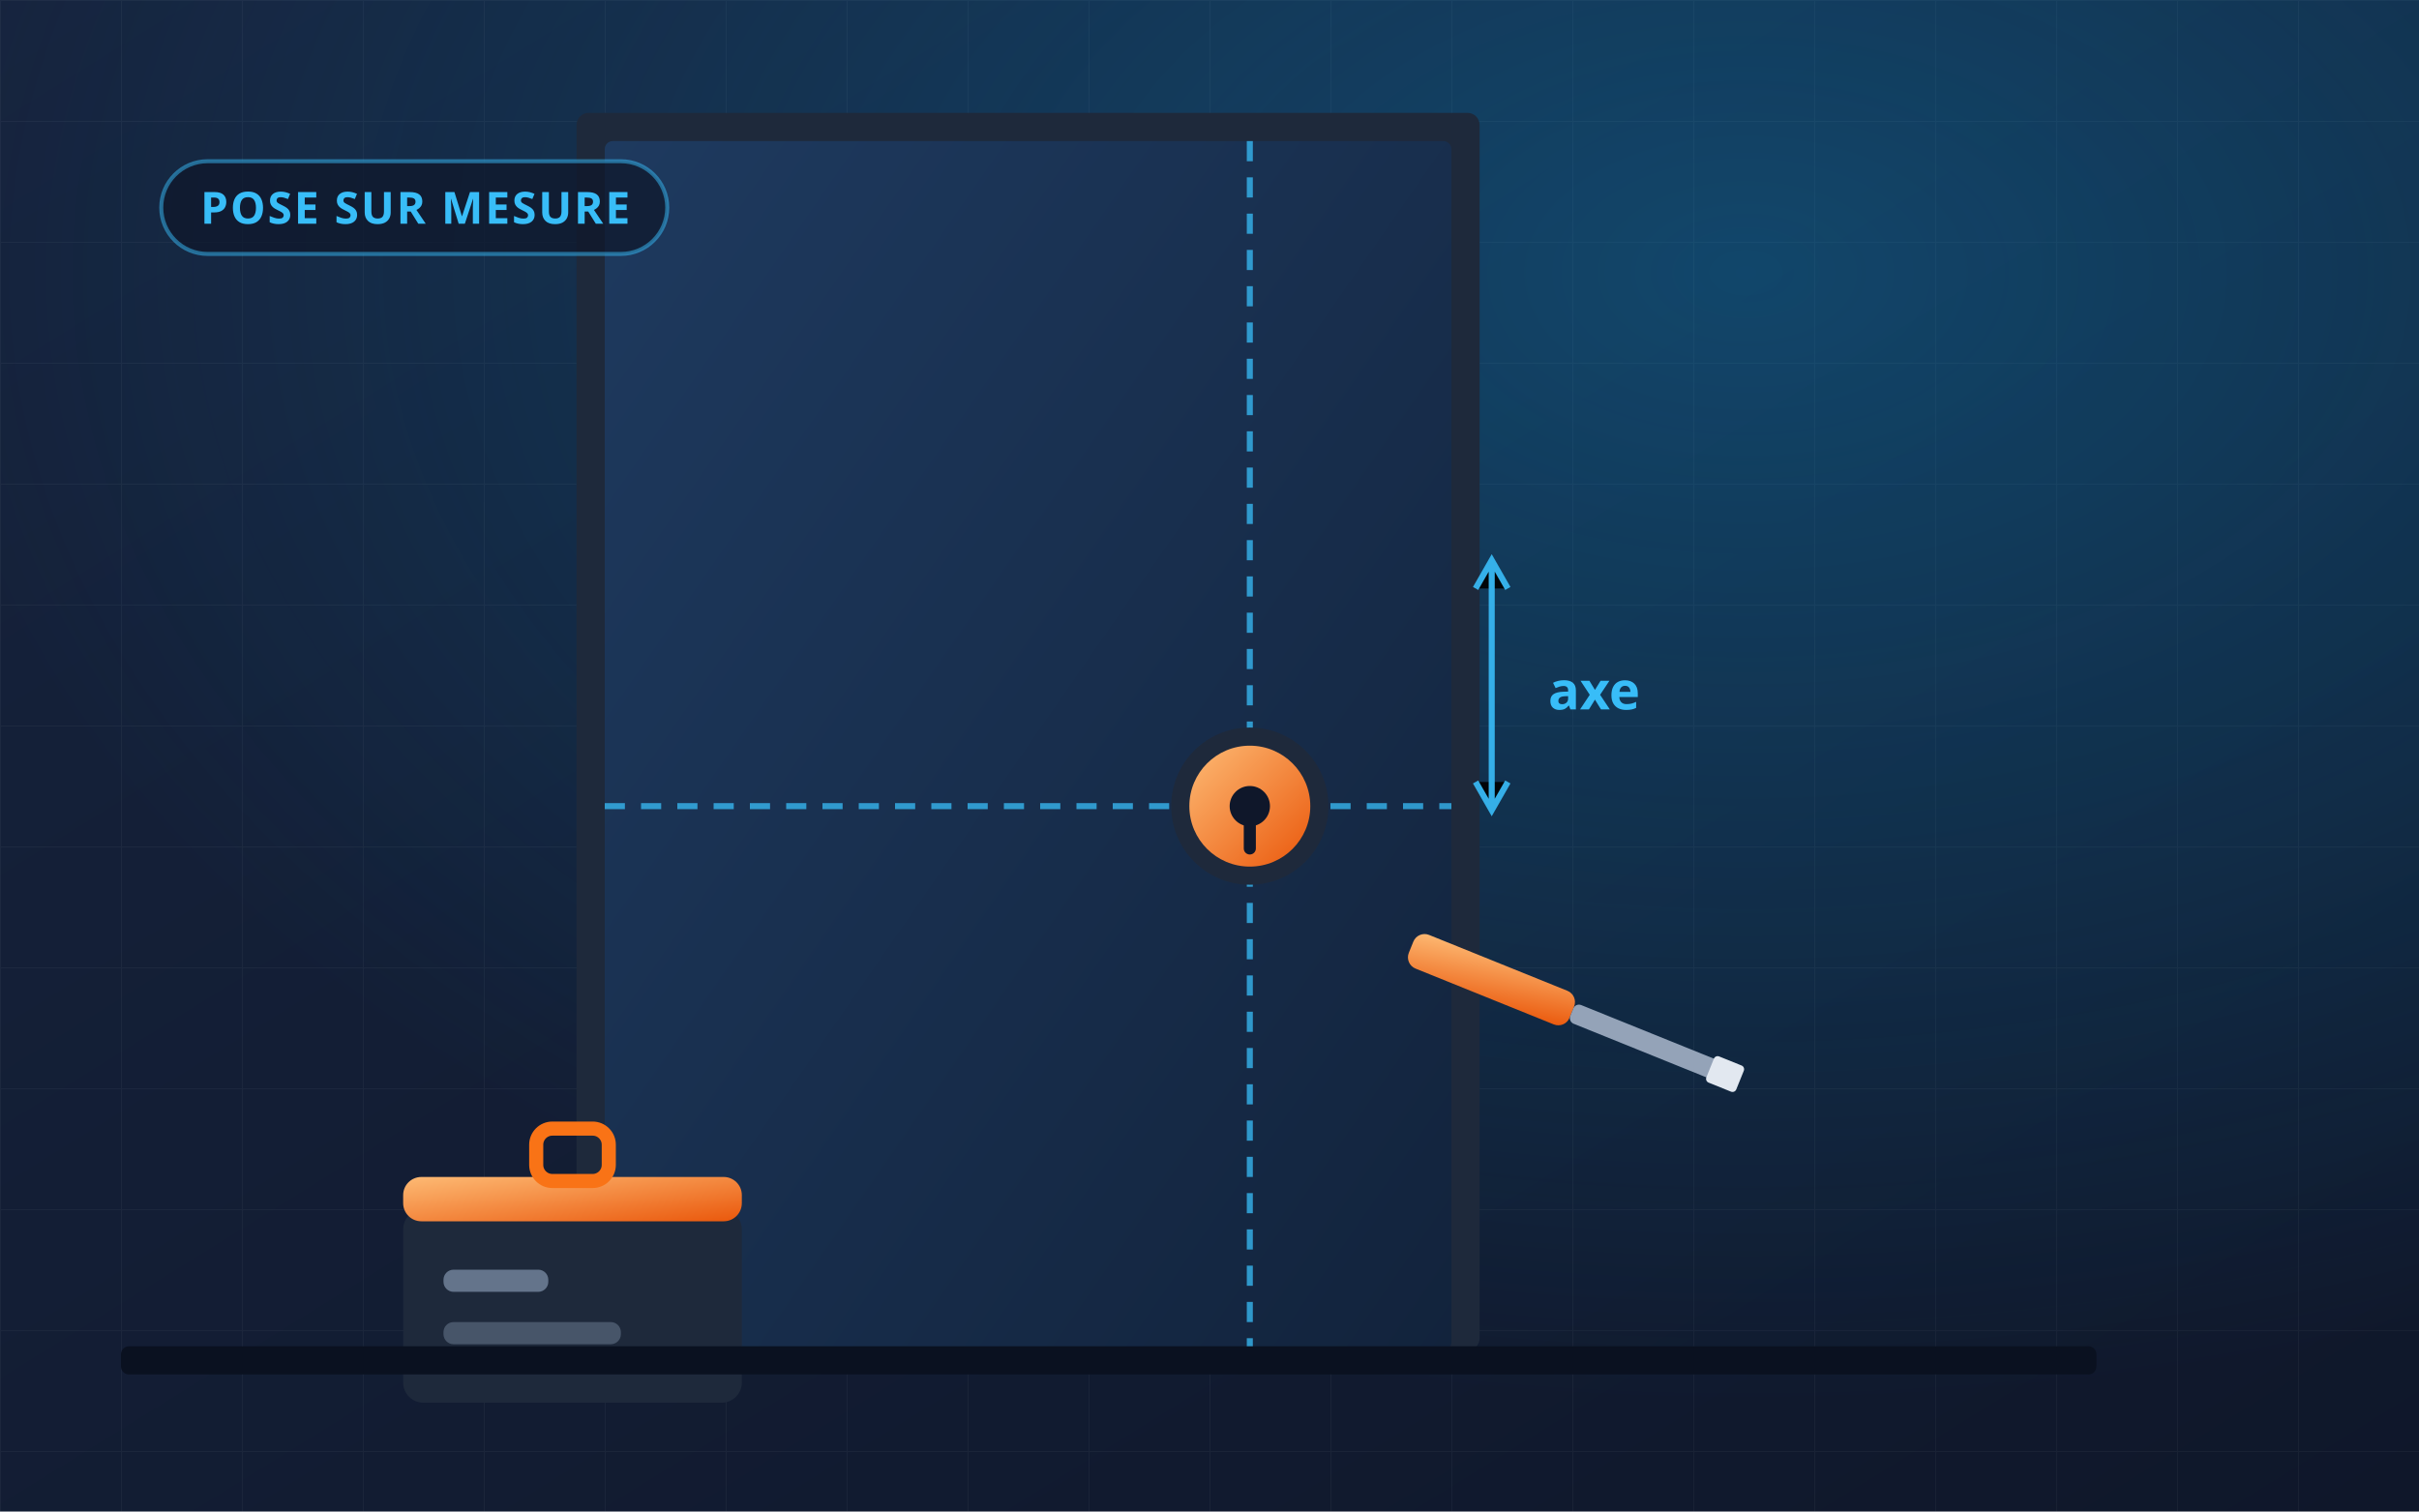
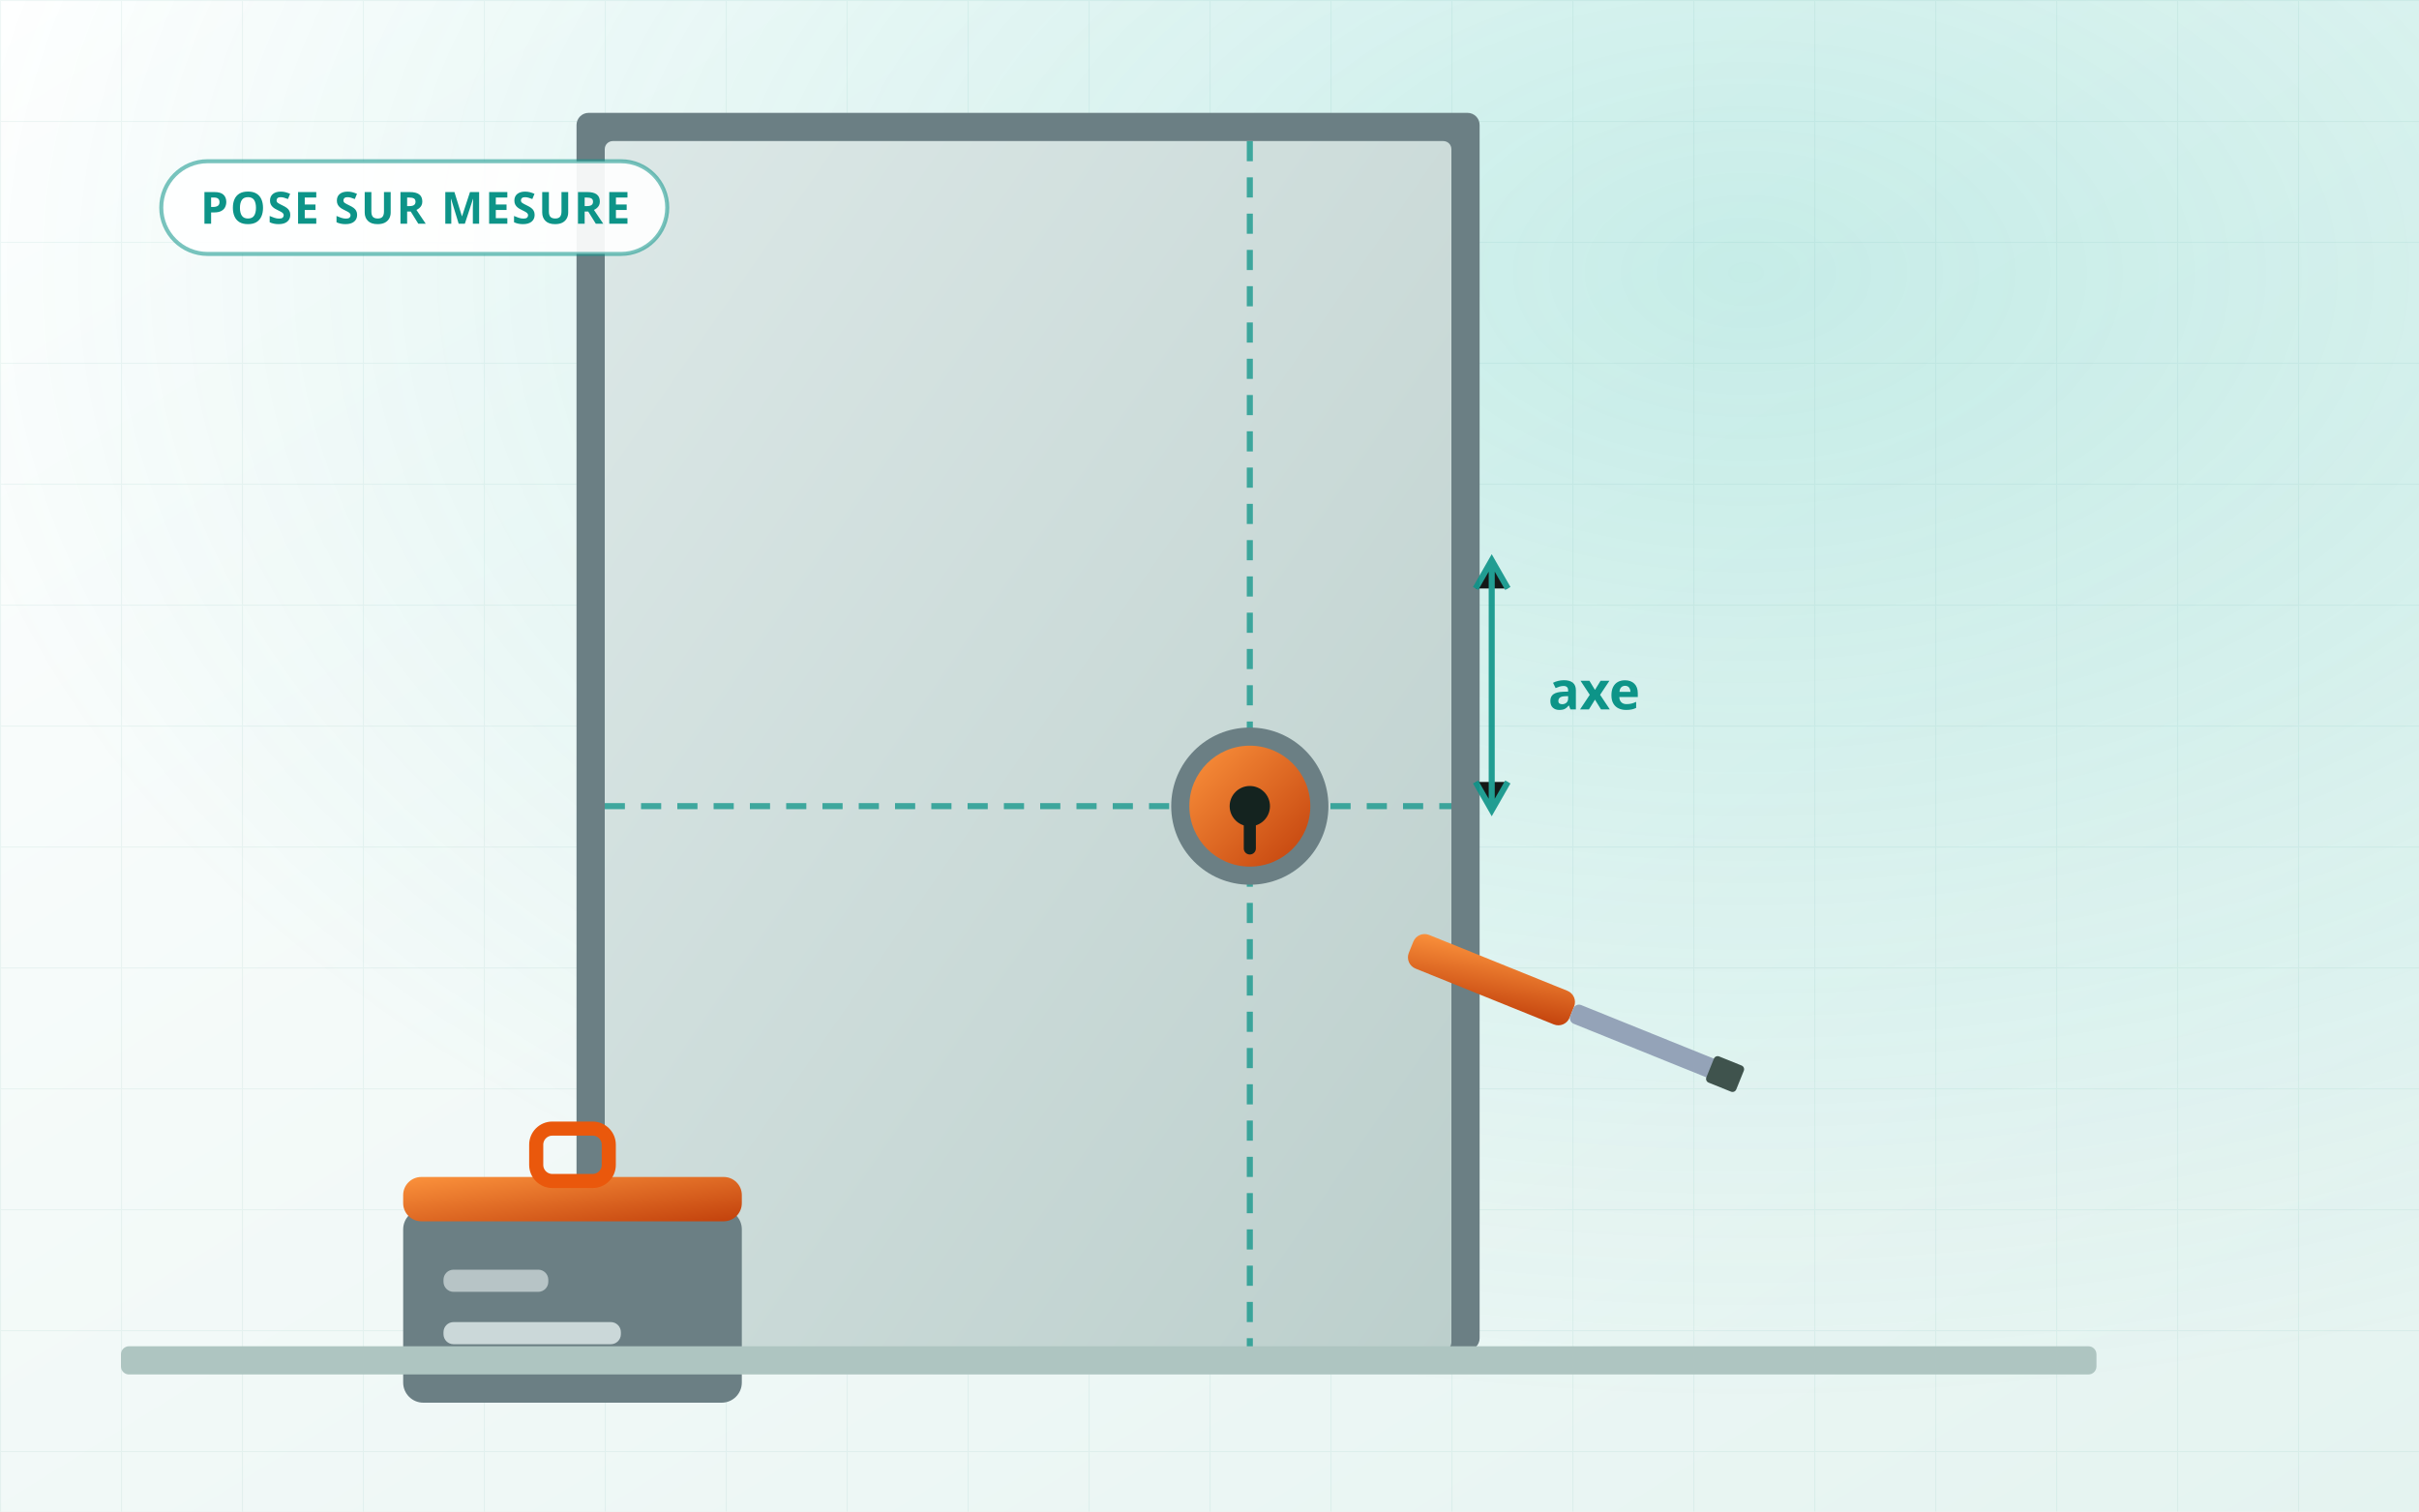
<svg xmlns="http://www.w3.org/2000/svg" viewBox="0 0 1200 750" width="1200" height="750" role="img" aria-label="Installation d'une serrure sur une porte, relevé des cotes et perçage">
  <defs>
    <linearGradient id="fond" x1="0" y1="0" x2="1" y2="1">
-       <stop offset="0" stop-color="#16233D" />
-       <stop offset="1" stop-color="#0F172A" />
+       <stop offset="0" stop-color="#FFFFFF" />
+       <stop offset="1" stop-color="#E4F3F0" />
    </linearGradient>
    <radialGradient id="halo" cx="0.72" cy="0.18" r="0.75">
-       <stop offset="0" stop-color="#0EA5E9" stop-opacity="0.30" />
-       <stop offset="1" stop-color="#0EA5E9" stop-opacity="0" />
+       <stop offset="0" stop-color="#14B8A6" stop-opacity="0.20" />
+       <stop offset="1" stop-color="#14B8A6" stop-opacity="0" />
    </radialGradient>
    <linearGradient id="acier" x1="0" y1="0" x2="1" y2="1">
-       <stop offset="0" stop-color="#475569" />
-       <stop offset="1" stop-color="#1E293B" />
+       <stop offset="0" stop-color="#B7C4C6" />
+       <stop offset="1" stop-color="#6B7F84" />
    </linearGradient>
    <linearGradient id="cuivre" x1="0" y1="0" x2="1" y2="1">
-       <stop offset="0" stop-color="#FDBA74" />
-       <stop offset="1" stop-color="#EA580C" />
+       <stop offset="0" stop-color="#FB923C" />
+       <stop offset="1" stop-color="#C2410C" />
    </linearGradient>
    <linearGradient id="porte" x1="0" y1="0" x2="1" y2="1">
-       <stop offset="0" stop-color="#1E3A5F" />
-       <stop offset="1" stop-color="#12233C" />
+       <stop offset="0" stop-color="#DCE8E7" />
+       <stop offset="1" stop-color="#BCCFCC" />
    </linearGradient>
    <pattern id="grille" width="60" height="60" patternUnits="userSpaceOnUse">
-       <path d="M60 0H0V60" fill="none" stroke="#ffffff" stroke-opacity="0.04" stroke-width="1" />
+       <path d="M60 0H0V60" fill="none" stroke="#0F766E" stroke-opacity="0.06" stroke-width="1" />
    </pattern>
  </defs>
  <rect width="1200" height="750" fill="url(#fond)" />
  <rect width="1200" height="750" fill="url(#grille)" />
  <rect width="1200" height="750" fill="url(#halo)" />
-   <rect x="286" y="56" width="448" height="614" rx="6" fill="#1E293B" />
+   <rect x="286" y="56" width="448" height="614" rx="6" fill="#6B7F84" />
  <g>
    <rect x="300" y="70" width="420" height="600" rx="4" fill="url(#porte)" />
  </g>
-   <g stroke="#38BDF8" stroke-width="3" stroke-dasharray="10 8" opacity="0.75" fill="none">
+   <g stroke="#0D9488" stroke-width="3" stroke-dasharray="10 8" opacity="0.75" fill="none">
    <path d="M300 400 H720" />
    <path d="M620 70 V670" />
  </g>
-   <g stroke="#38BDF8" stroke-width="3" opacity="0.9">
+   <g stroke="#0D9488" stroke-width="3" opacity="0.9">
    <path d="M740 400 v-120 M732 292 l8 -14 8 14 M732 388 l8 14 8 -14" />
  </g>
-   <text x="768" y="352" fill="#38BDF8" font-family="system-ui,sans-serif" font-size="26" font-weight="700">axe</text>
-   <circle cx="620" cy="400" r="39" fill="#1E293B" />
+   <text x="768" y="352" fill="#0D9488" font-family="system-ui,sans-serif" font-size="26" font-weight="700">axe</text>
+   <circle cx="620" cy="400" r="39" fill="#6B7F84" />
  <circle cx="620" cy="400" r="30" fill="url(#cuivre)" />
-   <circle cx="620" cy="400" r="10" fill="#0F172A" />
-   <rect x="617" y="400" width="6" height="24" rx="3" fill="#0F172A" />
+   <circle cx="620" cy="400" r="10" fill="#14231F" />
+   <rect x="617" y="400" width="6" height="24" rx="3" fill="#14231F" />
  <g transform="translate(700 470) rotate(22)">
    <rect x="0" y="-9" width="86" height="18" rx="6" fill="url(#cuivre)" />
    <rect x="86" y="-5" width="80" height="10" rx="3" fill="#94A3B8" />
-     <rect x="160" y="-7" width="16" height="14" rx="2" fill="#E2E8F0" />
+     <rect x="160" y="-7" width="16" height="14" rx="2" fill="#3F534D" />
  </g>
  <g transform="translate(200 600)">
-     <rect x="0" y="0" width="168" height="96" rx="10" fill="#1E293B" />
+     <rect x="0" y="0" width="168" height="96" rx="10" fill="#6B7F84" />
    <rect x="0" y="-16" width="168" height="22" rx="9" fill="url(#cuivre)" />
-     <rect x="66" y="-40" width="36" height="26" rx="8" fill="none" stroke="#F97316" stroke-width="7" />
-     <rect x="20" y="30" width="52" height="11" rx="5" fill="#64748B" />
-     <rect x="20" y="56" width="88" height="11" rx="5" fill="#475569" />
+     <rect x="66" y="-40" width="36" height="26" rx="8" fill="none" stroke="#EA580C" stroke-width="7" />
+     <rect x="20" y="30" width="52" height="11" rx="5" fill="#B7C4C6" />
+     <rect x="20" y="56" width="88" height="11" rx="5" fill="#CBD8D9" />
  </g>
  <g transform="translate(80 80)">
-     <rect x="0" y="0" width="251" height="46" rx="23" fill="#0F172A" fill-opacity="0.72" stroke="#38BDF8" stroke-opacity="0.5" stroke-width="2" />
-     <text x="126" y="31" text-anchor="middle" fill="#38BDF8" font-family="system-ui,sans-serif" font-size="22" font-weight="700" letter-spacing="1">POSE SUR MESURE</text>
+     <rect x="0" y="0" width="251" height="46" rx="23" fill="#FFFFFF" fill-opacity="0.92" stroke="#0D9488" stroke-opacity="0.55" stroke-width="2" />
+     <text x="126" y="31" text-anchor="middle" fill="#0D9488" font-family="system-ui,sans-serif" font-size="22" font-weight="700" letter-spacing="1">POSE SUR MESURE</text>
  </g>
-   <rect x="60" y="668" width="980" height="14" rx="4" fill="#0A1120" />
+   <rect x="60" y="668" width="980" height="14" rx="4" fill="#AEC5C1" />
</svg>
